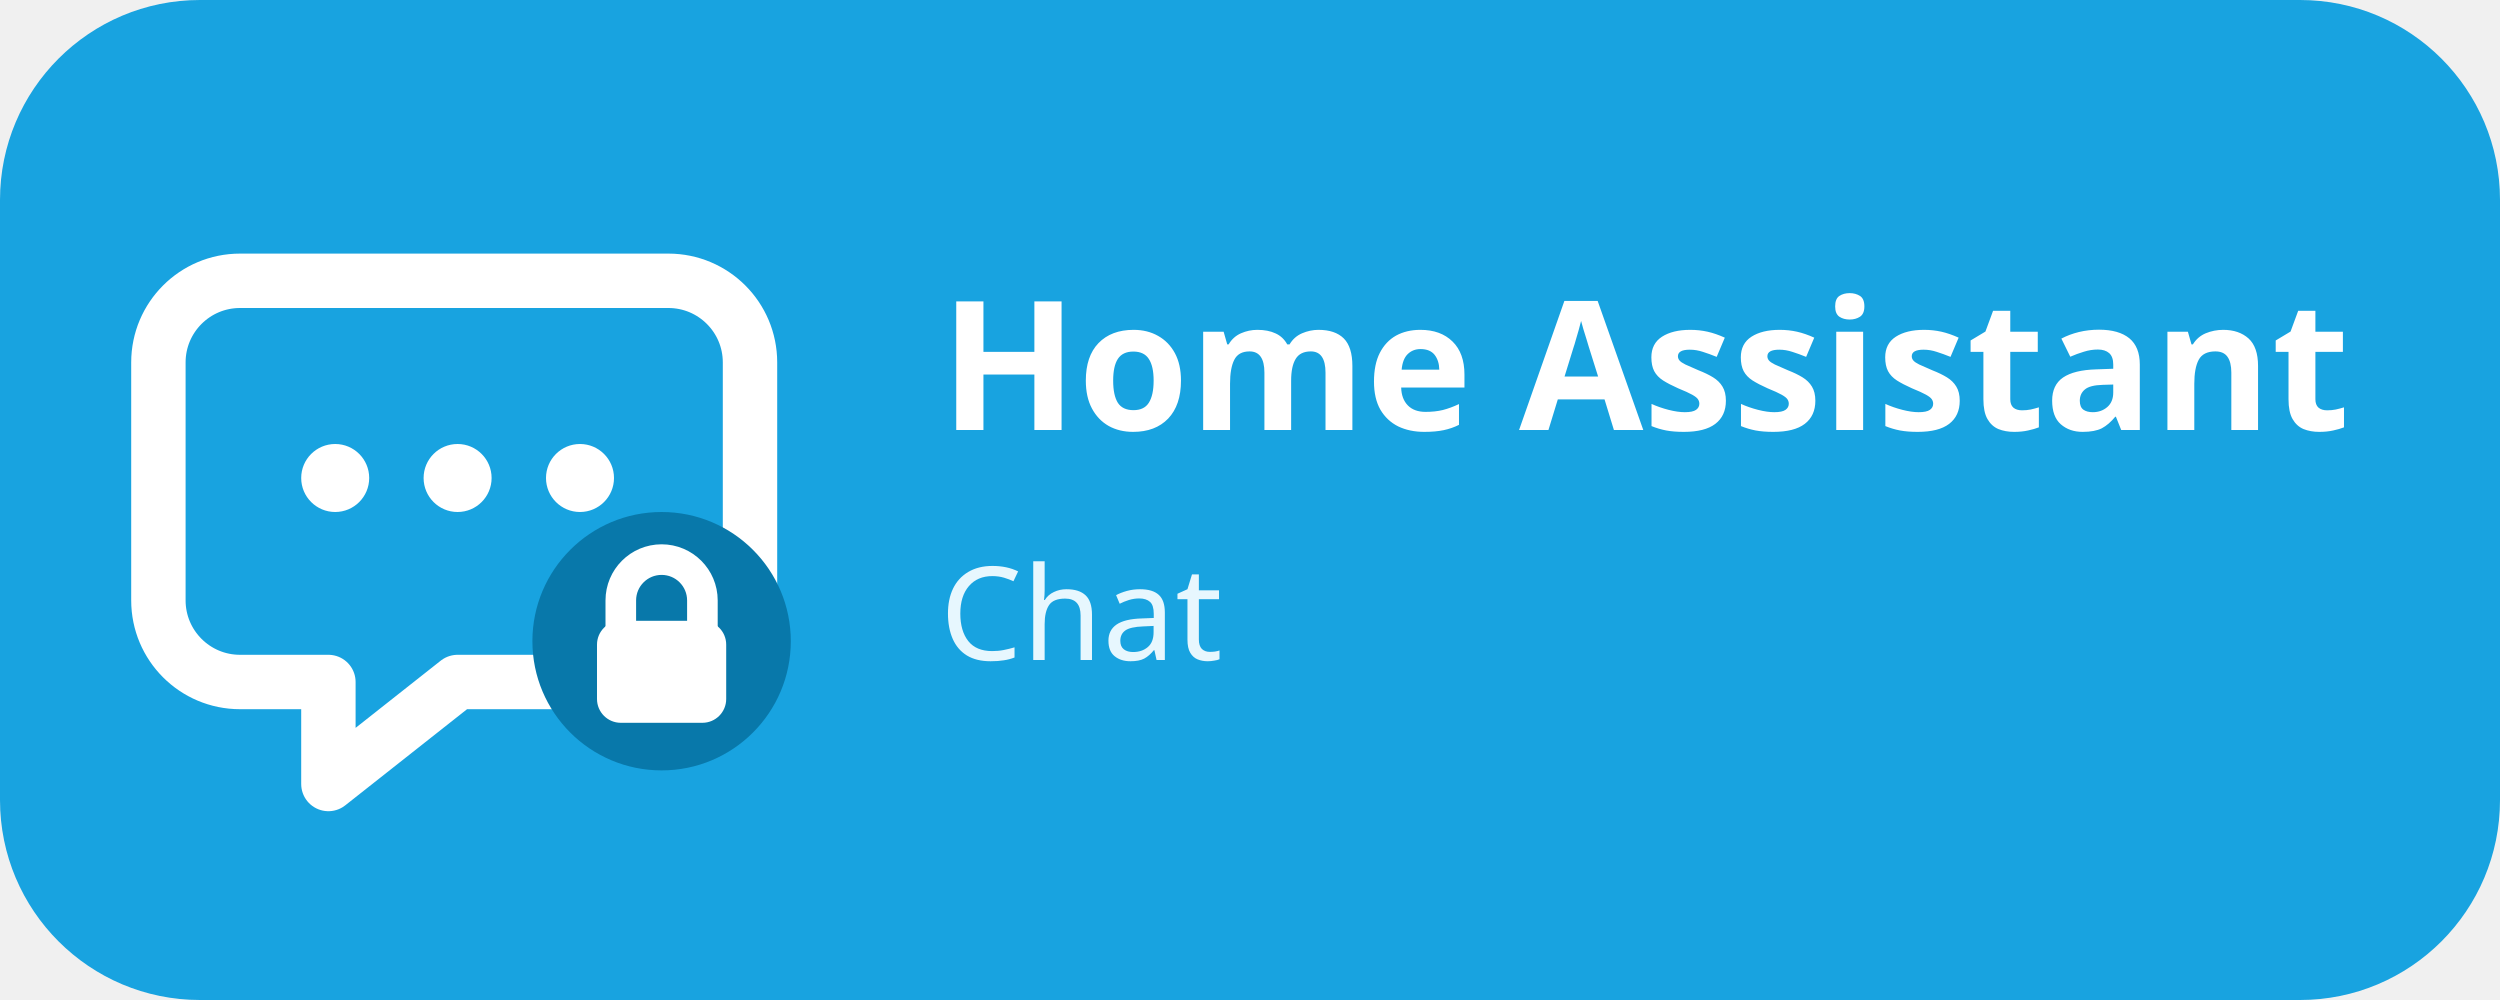
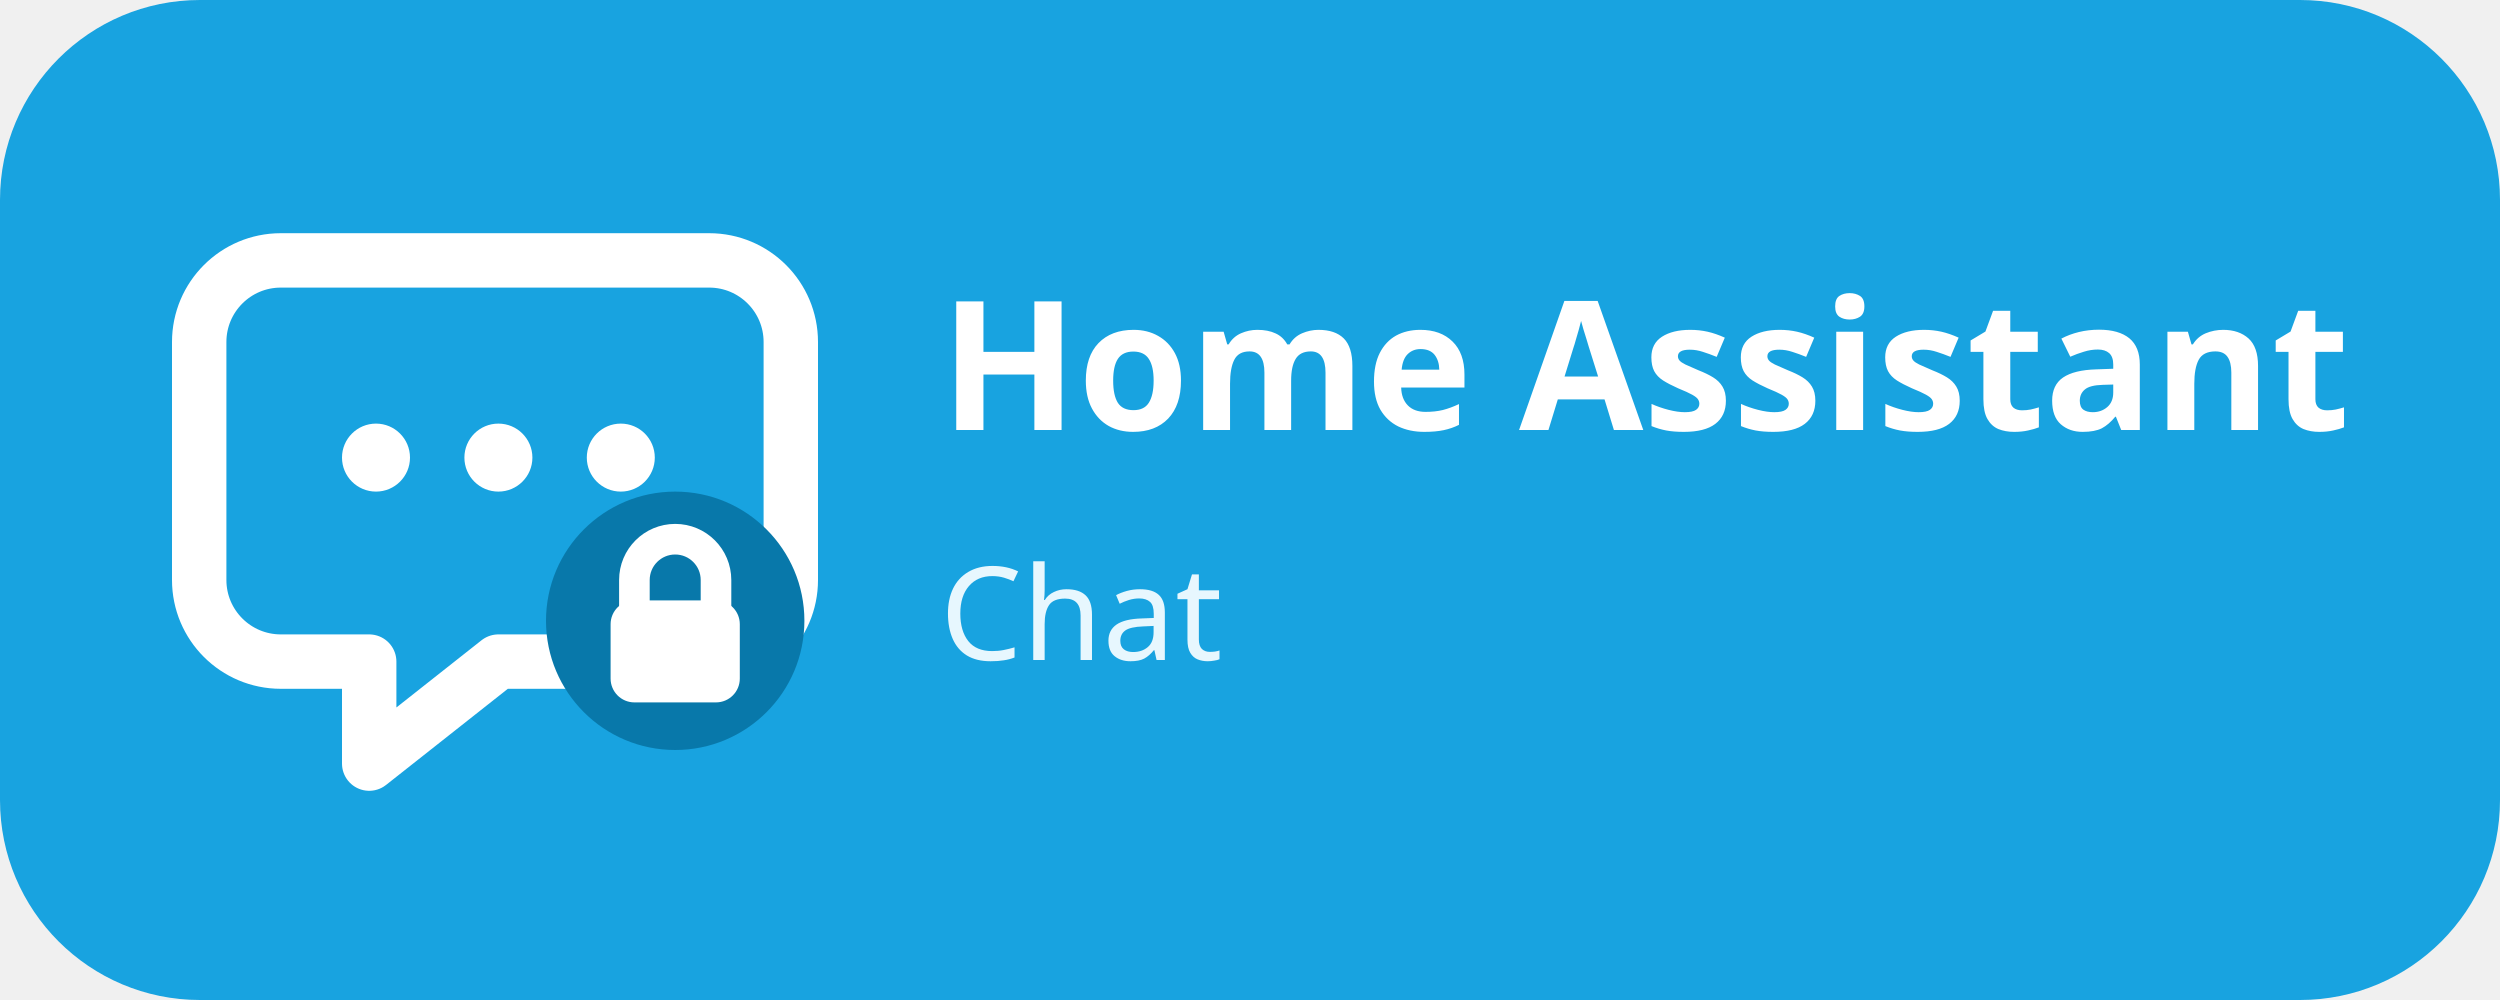
<svg xmlns="http://www.w3.org/2000/svg" viewBox="0 0 250 100">
  <rect width="250" height="100" rx="20" fill="#18a3e0" />
  <g transform="translate(7 7) scale(.68)">
-     <path d="M25 31h63a12 12 0 0 1 12 12v35a12 12 0 0 1-12 12H57L38 105V90H25a12 12 0 0 1-12-12V43a12 12 0 0 1 12-12Z" fill="none" stroke="#fff" stroke-width="8" stroke-linejoin="round" />
-     <circle cx="39" cy="60" r="5" fill="#fff" />
-     <circle cx="57" cy="60" r="5" fill="#fff" />
-     <circle cx="75" cy="60" r="5" fill="#fff" />
-     <circle cx="87" cy="84" r="19" fill="#0878aa" />
-     <rect x="77.5" y="81" width="19" height="15" rx="3.5" fill="#fff" />
-     <path d="M81 82v-4a6 6 0 0 1 12 0v4" fill="none" stroke="#fff" stroke-width="4.5" stroke-linecap="round" />
+     <g transform="translate(6 -3)">
+       <path d="M25 31h63a12 12 0 0 1 12 12v35a12 12 0 0 1-12 12H57L38 105V90H25a12 12 0 0 1-12-12V43a12 12 0 0 1 12-12Z" fill="none" stroke="#fff" stroke-width="8" stroke-linejoin="round" />
+       <circle cx="39" cy="60" r="5" fill="#fff" />
+       <circle cx="57" cy="60" r="5" fill="#fff" />
+       <circle cx="75" cy="60" r="5" fill="#fff" />
+     </g>
+     <g transform="translate(2 -3)">
+       <circle cx="87" cy="84" r="19" fill="#0878aa" />
+       <rect x="77.5" y="81" width="19" height="15" rx="3.5" fill="#fff" />
+       <path d="M81 82v-4a6 6 0 0 1 12 0v4" fill="none" stroke="#fff" stroke-width="4.5" stroke-linecap="round" />
+     </g>
  </g>
  <text x="94" y="43" fill="#fff" font-family="sans-serif" font-size="18" font-weight="700">Home Assistant</text>
  <text x="94" y="66" fill="#e7f7fe" font-family="sans-serif" font-size="13">Chat</text>
</svg>
